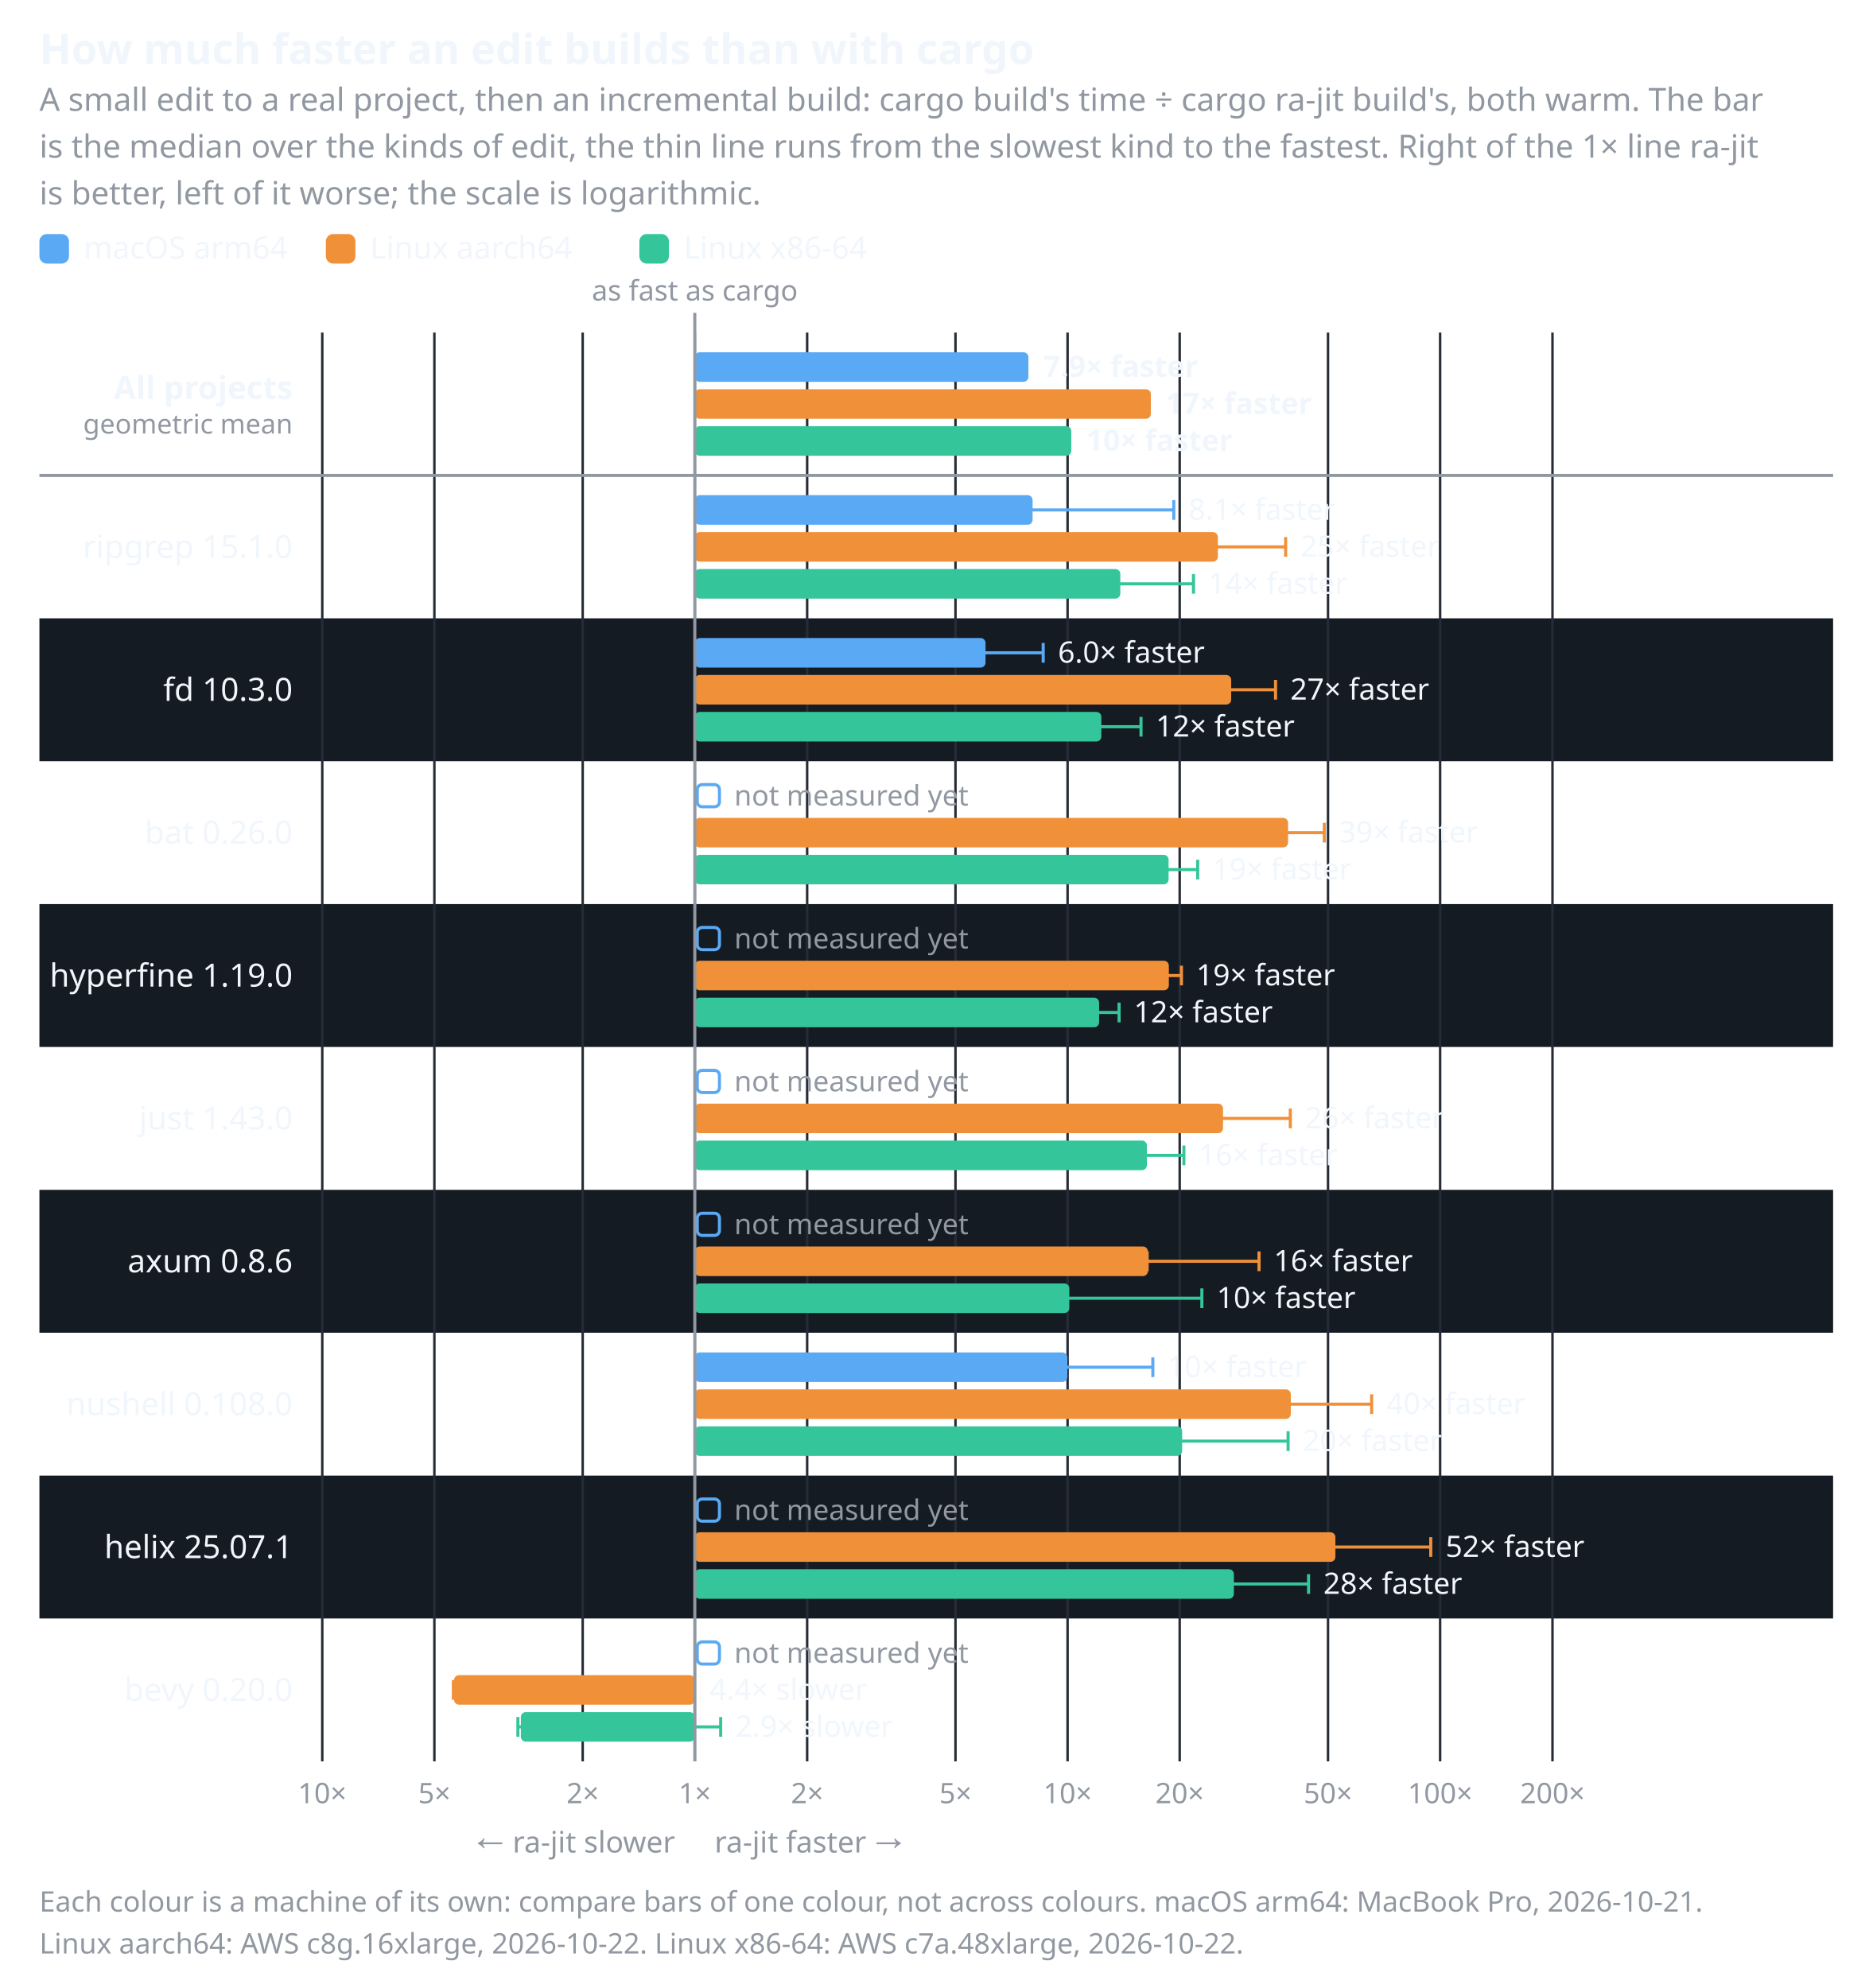
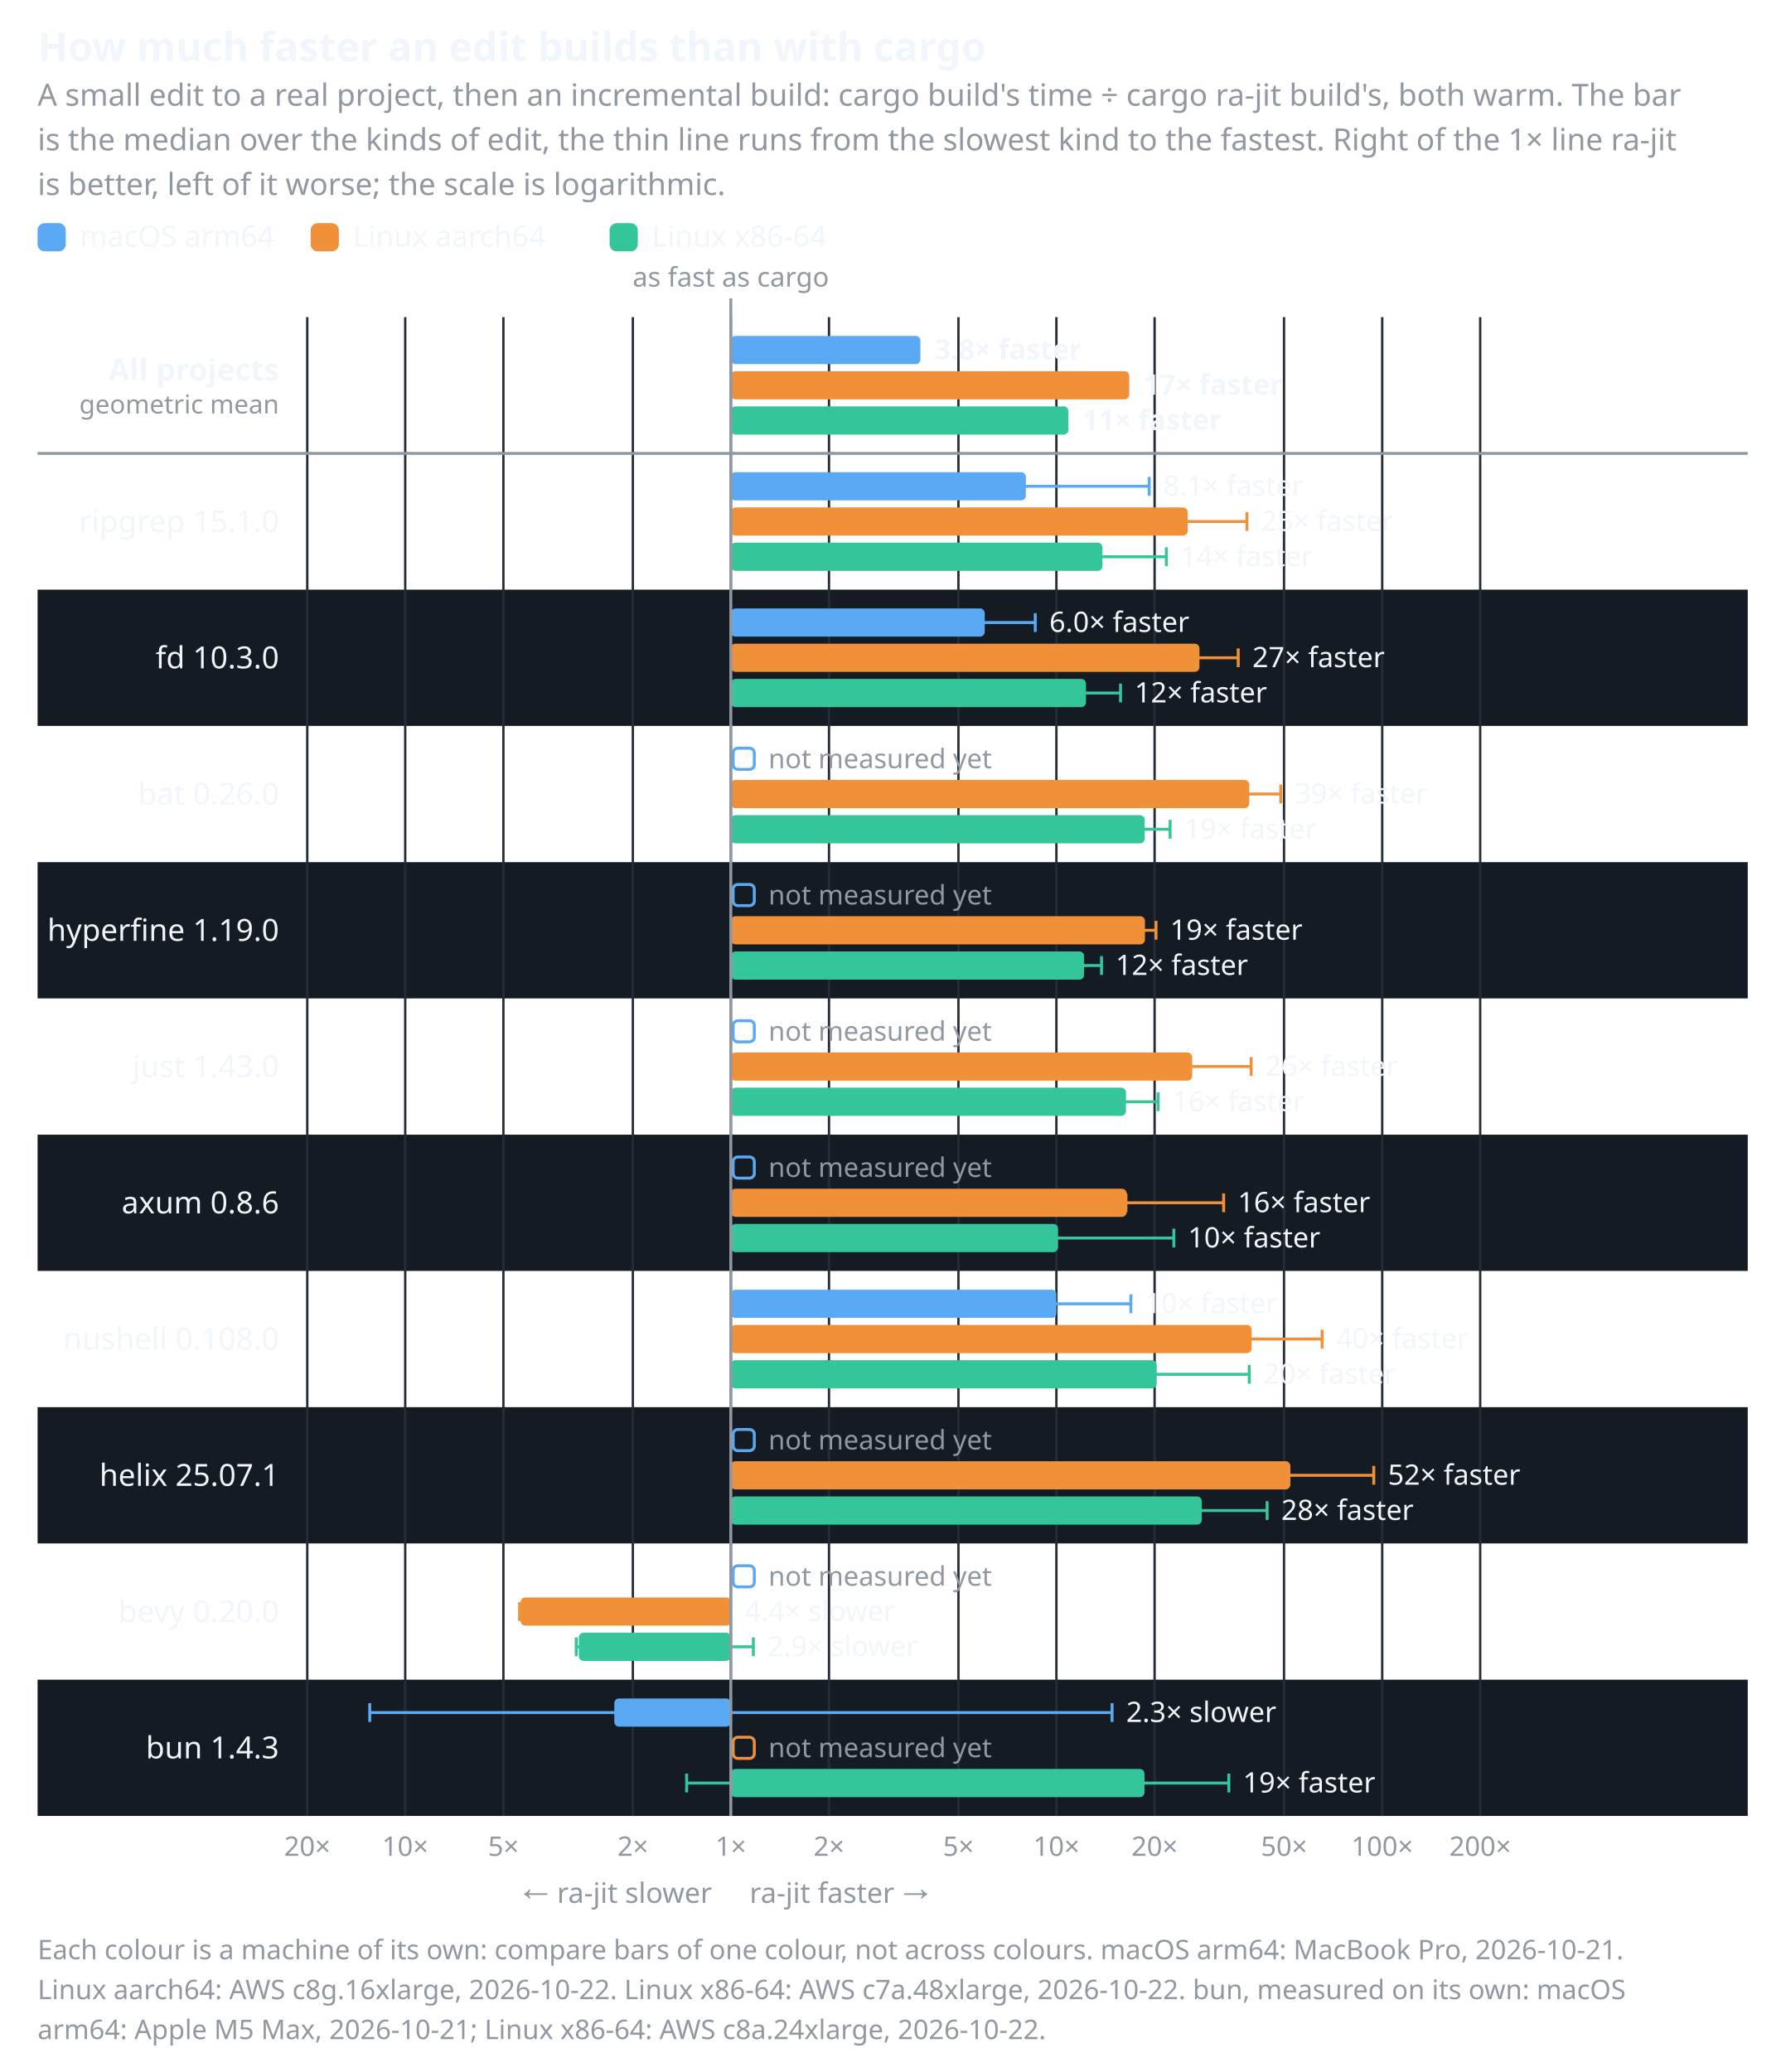
- <svg xmlns="http://www.w3.org/2000/svg" width="760" height="807" viewBox="0 0 760 807" role="img" aria-label="How much faster an edit builds than with cargo">
+ <svg xmlns="http://www.w3.org/2000/svg" width="760" height="882" viewBox="0 0 760 882" role="img" aria-label="How much faster an edit builds than with cargo">
  <style>text{font-family:-apple-system, BlinkMacSystemFont, 'Segoe UI', 'Noto Sans', Helvetica, Arial, sans-serif;fill:#f0f6fc}.d{fill:#9198a1}.b{font-weight:600}.v{font-variant-numeric:tabular-nums}.g{stroke:#262c36}.r{stroke:#9198a1;stroke-width:1.25}.z{fill:#151b23}.o{fill:none;stroke-width:1.25}.p0{fill:#5aa9f5}.w0{stroke:#5aa9f5}.p1{fill:#f0913a}.w1{stroke:#f0913a}.p2{fill:#34c69a}.w2{stroke:#34c69a}</style>
  <text x="16" y="26" font-size="17" class="b">How much faster an edit builds than with cargo</text>
  <text x="16" y="45" font-size="13" class="d">A small edit to a real project, then an incremental build: cargo build's time ÷ cargo ra-jit build's, both warm. The bar</text>
  <text x="16" y="64" font-size="13" class="d">is the median over the kinds of edit, the thin line runs from the slowest kind to the fastest. Right of the 1× line ra-jit</text>
  <text x="16" y="83" font-size="13" class="d">is better, left of it worse; the scale is logarithmic.</text>
  <rect x="16" y="95" width="12" height="12" rx="3" class="p0" />
  <text x="34" y="105" font-size="12.5">macOS arm64</text>
  <rect x="132.25" y="95" width="12" height="12" rx="3" class="p1" />
  <text x="150.2" y="105" font-size="12.5">Linux aarch64</text>
  <rect x="259.5" y="95" width="12" height="12" rx="3" class="p2" />
  <text x="277.5" y="105" font-size="12.5">Linux x86-64</text>
+   <rect x="16" y="715" width="728" height="58" class="z" />
  <rect x="16" y="599" width="728" height="58" class="z" />
  <rect x="16" y="483" width="728" height="58" class="z" />
  <rect x="16" y="367" width="728" height="58" class="z" />
  <rect x="16" y="251" width="728" height="58" class="z" />
-   <line x1="130.8" y1="135" x2="130.8" y2="715" class="g" />
-   <line x1="176.3" y1="135" x2="176.3" y2="715" class="g" />
-   <line x1="236.5" y1="135" x2="236.5" y2="715" class="g" />
-   <line x1="282" y1="135" x2="282" y2="715" class="g" />
-   <line x1="327.6" y1="135" x2="327.6" y2="715" class="g" />
-   <line x1="387.8" y1="135" x2="387.8" y2="715" class="g" />
-   <line x1="433.3" y1="135" x2="433.3" y2="715" class="g" />
-   <line x1="478.8" y1="135" x2="478.8" y2="715" class="g" />
-   <line x1="539" y1="135" x2="539" y2="715" class="g" />
-   <line x1="584.5" y1="135" x2="584.5" y2="715" class="g" />
-   <line x1="630.1" y1="135" x2="630.1" y2="715" class="g" />
+   <line x1="130.8" y1="135" x2="130.8" y2="773" class="g" />
+   <line x1="172.5" y1="135" x2="172.5" y2="773" class="g" />
+   <line x1="214.3" y1="135" x2="214.3" y2="773" class="g" />
+   <line x1="269.4" y1="135" x2="269.4" y2="773" class="g" />
+   <line x1="311.1" y1="135" x2="311.1" y2="773" class="g" />
+   <line x1="352.9" y1="135" x2="352.9" y2="773" class="g" />
+   <line x1="408" y1="135" x2="408" y2="773" class="g" />
+   <line x1="449.7" y1="135" x2="449.7" y2="773" class="g" />
+   <line x1="491.5" y1="135" x2="491.5" y2="773" class="g" />
+   <line x1="546.6" y1="135" x2="546.6" y2="773" class="g" />
+   <line x1="588.4" y1="135" x2="588.4" y2="773" class="g" />
+   <line x1="630.1" y1="135" x2="630.1" y2="773" class="g" />
  <line x1="16" y1="193" x2="744" y2="193" class="r" />
-   <rect x="282" y="143" width="135.4" height="12" rx="2" class="p0" />
-   <rect x="282" y="158" width="185.1" height="12" rx="2" class="p1" />
-   <rect x="282" y="173" width="152.8" height="12" rx="2" class="p2" />
-   <rect x="282" y="201" width="137.1" height="12" rx="2" class="p0" />
-   <path d="M384.1 207H476.4M384.1 203v8M476.4 203v8" class="o w0" />
-   <rect x="282" y="216" width="212.3" height="12" rx="2" class="p1" />
-   <path d="M466.2 222H521.8M466.2 218v8M521.8 218v8" class="o w1" />
-   <rect x="282" y="231" width="172.7" height="12" rx="2" class="p2" />
-   <path d="M432.3 237H484.4M432.3 233v8M484.4 233v8" class="o w2" />
-   <rect x="282" y="259" width="118" height="12" rx="2" class="p0" />
-   <path d="M395.8 265H423.4M395.8 261v8M423.4 261v8" class="o w0" />
-   <rect x="282" y="274" width="217.7" height="12" rx="2" class="p1" />
-   <path d="M481.9 280H517.7M481.9 276v8M517.7 276v8" class="o w1" />
-   <rect x="282" y="289" width="165" height="12" rx="2" class="p2" />
-   <path d="M433.2 295H463.1M433.2 291v8M463.1 291v8" class="o w2" />
-   <rect x="283" y="318.5" width="9" height="9" rx="2" class="o w0" />
-   <rect x="282" y="332" width="240.8" height="12" rx="2" class="p1" />
-   <path d="M501.1 338H537.5M501.1 334v8M537.5 334v8" class="o w1" />
-   <rect x="282" y="347" width="192.3" height="12" rx="2" class="p2" />
-   <path d="M440.8 353H486.1M440.8 349v8M486.1 349v8" class="o w2" />
-   <rect x="283" y="376.5" width="9" height="9" rx="2" class="o w0" />
-   <rect x="282" y="390" width="192.4" height="12" rx="2" class="p1" />
-   <path d="M427.7 396H479.5M427.7 392v8M479.5 392v8" class="o w1" />
-   <rect x="282" y="405" width="164.1" height="12" rx="2" class="p2" />
-   <path d="M408 411H454.2M408 407v8M454.2 407v8" class="o w2" />
-   <rect x="283" y="434.5" width="9" height="9" rx="2" class="o w0" />
-   <rect x="282" y="448" width="214.4" height="12" rx="2" class="p1" />
-   <path d="M484.3 454H523.7M484.3 450v8M523.7 450v8" class="o w1" />
-   <rect x="282" y="463" width="183.5" height="12" rx="2" class="p2" />
-   <path d="M448.7 469H480.5M448.7 465v8M480.5 465v8" class="o w2" />
-   <rect x="283" y="492.5" width="9" height="9" rx="2" class="o w0" />
-   <rect x="282" y="506" width="183.9" height="12" rx="2" class="p1" />
-   <path d="M465.6 512H511M465.6 508v8M511 508v8" class="o w1" />
-   <rect x="282" y="521" width="152" height="12" rx="2" class="p2" />
-   <path d="M433.1 527H487.8M433.1 523v8M487.8 523v8" class="o w2" />
-   <rect x="282" y="549" width="151.2" height="12" rx="2" class="p0" />
-   <path d="M373 555H467.9M373 551v8M467.9 551v8" class="o w0" />
-   <rect x="282" y="564" width="241.9" height="12" rx="2" class="p1" />
-   <path d="M493.1 570H556.7M493.1 566v8M556.7 566v8" class="o w1" />
-   <rect x="282" y="579" width="197.8" height="12" rx="2" class="p2" />
-   <path d="M400.2 585H522.8M400.2 581v8M522.8 581v8" class="o w2" />
-   <rect x="283" y="608.5" width="9" height="9" rx="2" class="o w0" />
-   <rect x="282" y="622" width="260" height="12" rx="2" class="p1" />
-   <path d="M510.7 628H580.7M510.7 624v8M580.7 624v8" class="o w1" />
-   <rect x="282" y="637" width="218.8" height="12" rx="2" class="p2" />
-   <path d="M458.8 643H531.1M458.8 639v8M531.1 639v8" class="o w2" />
-   <rect x="283" y="666.5" width="9" height="9" rx="2" class="o w0" />
-   <rect x="184.3" y="680" width="97.7" height="12" rx="2" class="p1" />
-   <path d="M184 686H206.7M184 682v8M206.7 682v8" class="o w1" />
-   <rect x="211.4" y="695" width="70.6" height="12" rx="2" class="p2" />
-   <path d="M210.2 701H292.5M210.2 697v8M292.5 697v8" class="o w2" />
-   <line x1="282" y1="127" x2="282" y2="715" class="r" />
-   <text x="130.8" y="732" font-size="11.5" text-anchor="middle" class="d v">10×</text>
-   <text x="176.3" y="732" font-size="11.5" text-anchor="middle" class="d v">5×</text>
-   <text x="236.5" y="732" font-size="11.5" text-anchor="middle" class="d v">2×</text>
-   <text x="282" y="732" font-size="11.5" text-anchor="middle" class="d v">1×</text>
-   <text x="327.6" y="732" font-size="11.5" text-anchor="middle" class="d v">2×</text>
-   <text x="387.8" y="732" font-size="11.5" text-anchor="middle" class="d v">5×</text>
-   <text x="433.3" y="732" font-size="11.5" text-anchor="middle" class="d v">10×</text>
-   <text x="478.8" y="732" font-size="11.5" text-anchor="middle" class="d v">20×</text>
-   <text x="539" y="732" font-size="11.5" text-anchor="middle" class="d v">50×</text>
-   <text x="584.5" y="732" font-size="11.5" text-anchor="middle" class="d v">100×</text>
-   <text x="630.1" y="732" font-size="11.5" text-anchor="middle" class="d v">200×</text>
+   <rect x="311.1" y="143" width="80.7" height="12" rx="2" class="p0" />
+   <rect x="311.1" y="158" width="169.6" height="12" rx="2" class="p1" />
+   <rect x="311.1" y="173" width="143.7" height="12" rx="2" class="p2" />
+   <rect x="311.1" y="201" width="125.6" height="12" rx="2" class="p0" />
+   <path d="M404.7 207H489.2M404.7 203v8M489.2 203v8" class="o w0" />
+   <rect x="311.1" y="216" width="194.5" height="12" rx="2" class="p1" />
+   <path d="M479.9 222H530.8M479.9 218v8M530.8 218v8" class="o w1" />
+   <rect x="311.1" y="231" width="158.2" height="12" rx="2" class="p2" />
+   <path d="M448.8 237H496.5M448.8 233v8M496.5 233v8" class="o w2" />
+   <rect x="311.1" y="259" width="108.1" height="12" rx="2" class="p0" />
+   <path d="M415.4 265H440.7M415.4 261v8M440.7 261v8" class="o w0" />
+   <rect x="311.1" y="274" width="199.5" height="12" rx="2" class="p1" />
+   <path d="M494.3 280H527.1M494.3 276v8M527.1 276v8" class="o w1" />
+   <rect x="311.1" y="289" width="151.2" height="12" rx="2" class="p2" />
+   <path d="M449.7 295H477M449.7 291v8M477 291v8" class="o w2" />
+   <rect x="312.1" y="318.5" width="9" height="9" rx="2" class="o w0" />
+   <rect x="311.1" y="332" width="220.7" height="12" rx="2" class="p1" />
+   <path d="M511.9 338H545.2M511.9 334v8M545.2 334v8" class="o w1" />
+   <rect x="311.1" y="347" width="176.2" height="12" rx="2" class="p2" />
+   <path d="M456.7 353H498.1M456.7 349v8M498.1 349v8" class="o w2" />
+   <rect x="312.1" y="376.5" width="9" height="9" rx="2" class="o w0" />
+   <rect x="311.1" y="390" width="176.3" height="12" rx="2" class="p1" />
+   <path d="M444.6 396H492.1M444.6 392v8M492.1 392v8" class="o w1" />
+   <rect x="311.1" y="405" width="150.4" height="12" rx="2" class="p2" />
+   <path d="M426.6 411H468.9M426.6 407v8M468.9 407v8" class="o w2" />
+   <rect x="312.1" y="434.5" width="9" height="9" rx="2" class="o w0" />
+   <rect x="311.1" y="448" width="196.4" height="12" rx="2" class="p1" />
+   <path d="M496.5 454H532.6M496.5 450v8M532.6 450v8" class="o w1" />
+   <rect x="311.1" y="463" width="168.2" height="12" rx="2" class="p2" />
+   <path d="M463.8 469H493M463.8 465v8M493 465v8" class="o w2" />
+   <rect x="312.1" y="492.5" width="9" height="9" rx="2" class="o w0" />
+   <rect x="311.1" y="506" width="168.5" height="12" rx="2" class="p1" />
+   <path d="M479.3 512H520.9M479.3 508v8M520.9 508v8" class="o w1" />
+   <rect x="311.1" y="521" width="139.3" height="12" rx="2" class="p2" />
+   <path d="M449.6 527H499.7M449.6 523v8M499.7 523v8" class="o w2" />
+   <rect x="311.1" y="549" width="138.6" height="12" rx="2" class="p0" />
+   <path d="M394.5 555H481.4M394.5 551v8M481.4 551v8" class="o w0" />
+   <rect x="311.1" y="564" width="221.7" height="12" rx="2" class="p1" />
+   <path d="M504.6 570H562.8M504.6 566v8M562.8 566v8" class="o w1" />
+   <rect x="311.1" y="579" width="181.3" height="12" rx="2" class="p2" />
+   <path d="M419.4 585H531.8M419.4 581v8M531.8 581v8" class="o w2" />
+   <rect x="312.1" y="608.5" width="9" height="9" rx="2" class="o w0" />
+   <rect x="311.1" y="622" width="238.2" height="12" rx="2" class="p1" />
+   <path d="M520.7 628H584.8M520.7 624v8M584.8 624v8" class="o w1" />
+   <rect x="311.1" y="637" width="200.5" height="12" rx="2" class="p2" />
+   <path d="M473.1 643H539.4M473.1 639v8M539.4 639v8" class="o w2" />
+   <rect x="312.1" y="666.5" width="9" height="9" rx="2" class="o w0" />
+   <rect x="221.6" y="680" width="89.6" height="12" rx="2" class="p1" />
+   <path d="M221.2 686H242.1M221.2 682v8M242.1 682v8" class="o w1" />
+   <rect x="246.4" y="695" width="64.7" height="12" rx="2" class="p2" />
+   <path d="M245.3 701H320.7M245.3 697v8M320.7 697v8" class="o w2" />
+   <rect x="261.5" y="723" width="49.6" height="12" rx="2" class="p0" />
+   <path d="M157.4 729H473.4M157.4 725v8M473.4 725v8" class="o w0" />
+   <rect x="312.1" y="739.5" width="9" height="9" rx="2" class="o w1" />
+   <rect x="311.1" y="753" width="176.1" height="12" rx="2" class="p2" />
+   <path d="M292.3 759H523.1M292.3 755v8M523.1 755v8" class="o w2" />
+   <line x1="311.1" y1="127" x2="311.1" y2="773" class="r" />
+   <text x="130.8" y="790" font-size="11.5" text-anchor="middle" class="d v">20×</text>
+   <text x="172.5" y="790" font-size="11.5" text-anchor="middle" class="d v">10×</text>
+   <text x="214.3" y="790" font-size="11.5" text-anchor="middle" class="d v">5×</text>
+   <text x="269.4" y="790" font-size="11.5" text-anchor="middle" class="d v">2×</text>
+   <text x="311.1" y="790" font-size="11.5" text-anchor="middle" class="d v">1×</text>
+   <text x="352.9" y="790" font-size="11.5" text-anchor="middle" class="d v">2×</text>
+   <text x="408" y="790" font-size="11.5" text-anchor="middle" class="d v">5×</text>
+   <text x="449.7" y="790" font-size="11.5" text-anchor="middle" class="d v">10×</text>
+   <text x="491.5" y="790" font-size="11.5" text-anchor="middle" class="d v">20×</text>
+   <text x="546.6" y="790" font-size="11.5" text-anchor="middle" class="d v">50×</text>
+   <text x="588.4" y="790" font-size="11.5" text-anchor="middle" class="d v">100×</text>
+   <text x="630.1" y="790" font-size="11.5" text-anchor="middle" class="d v">200×</text>
  <text x="118.8" y="162" font-size="13" text-anchor="end" class="b">All projects</text>
  <text x="118.8" y="176" font-size="11" text-anchor="end" class="d">geometric mean</text>
-   <text x="423.5" y="153" font-size="12" class="v b">7.9× faster</text>
-   <text x="473.1" y="168" font-size="12" class="v b">17× faster</text>
-   <text x="440.9" y="183" font-size="12" class="v b">10× faster</text>
+   <text x="397.8" y="153" font-size="12" class="v b">3.8× faster</text>
+   <text x="486.7" y="168" font-size="12" class="v b">17× faster</text>
+   <text x="460.8" y="183" font-size="12" class="v b">11× faster</text>
  <text x="118.8" y="226.5" font-size="13" text-anchor="end">ripgrep 15.1.0</text>
-   <text x="482.4" y="211" font-size="12" class="v">8.1× faster</text>
-   <text x="527.8" y="226" font-size="12" class="v">25× faster</text>
-   <text x="490.4" y="241" font-size="12" class="v">14× faster</text>
+   <text x="495.2" y="211" font-size="12" class="v">8.1× faster</text>
+   <text x="536.8" y="226" font-size="12" class="v">25× faster</text>
+   <text x="502.5" y="241" font-size="12" class="v">14× faster</text>
  <text x="118.8" y="284.5" font-size="13" text-anchor="end">fd 10.3.0</text>
-   <text x="429.4" y="269" font-size="12" class="v">6.0× faster</text>
-   <text x="523.7" y="284" font-size="12" class="v">27× faster</text>
-   <text x="469.1" y="299" font-size="12" class="v">12× faster</text>
+   <text x="446.7" y="269" font-size="12" class="v">6.0× faster</text>
+   <text x="533.1" y="284" font-size="12" class="v">27× faster</text>
+   <text x="483" y="299" font-size="12" class="v">12× faster</text>
  <text x="118.8" y="342.5" font-size="13" text-anchor="end">bat 0.26.0</text>
-   <text x="298" y="327" font-size="11.5" class="d">not measured yet</text>
-   <text x="543.5" y="342" font-size="12" class="v">39× faster</text>
-   <text x="492.1" y="357" font-size="12" class="v">19× faster</text>
+   <text x="327.1" y="327" font-size="11.5" class="d">not measured yet</text>
+   <text x="551.2" y="342" font-size="12" class="v">39× faster</text>
+   <text x="504.1" y="357" font-size="12" class="v">19× faster</text>
  <text x="118.8" y="400.5" font-size="13" text-anchor="end">hyperfine 1.19.0</text>
-   <text x="298" y="385" font-size="11.5" class="d">not measured yet</text>
-   <text x="485.5" y="400" font-size="12" class="v">19× faster</text>
-   <text x="460.2" y="415" font-size="12" class="v">12× faster</text>
+   <text x="327.1" y="385" font-size="11.5" class="d">not measured yet</text>
+   <text x="498.1" y="400" font-size="12" class="v">19× faster</text>
+   <text x="474.9" y="415" font-size="12" class="v">12× faster</text>
  <text x="118.8" y="458.5" font-size="13" text-anchor="end">just 1.43.0</text>
-   <text x="298" y="443" font-size="11.5" class="d">not measured yet</text>
-   <text x="529.7" y="458" font-size="12" class="v">26× faster</text>
-   <text x="486.5" y="473" font-size="12" class="v">16× faster</text>
+   <text x="327.1" y="443" font-size="11.5" class="d">not measured yet</text>
+   <text x="538.6" y="458" font-size="12" class="v">26× faster</text>
+   <text x="499" y="473" font-size="12" class="v">16× faster</text>
  <text x="118.8" y="516.5" font-size="13" text-anchor="end">axum 0.8.6</text>
-   <text x="298" y="501" font-size="11.5" class="d">not measured yet</text>
-   <text x="517" y="516" font-size="12" class="v">16× faster</text>
-   <text x="493.8" y="531" font-size="12" class="v">10× faster</text>
+   <text x="327.1" y="501" font-size="11.5" class="d">not measured yet</text>
+   <text x="526.9" y="516" font-size="12" class="v">16× faster</text>
+   <text x="505.7" y="531" font-size="12" class="v">10× faster</text>
  <text x="118.8" y="574.5" font-size="13" text-anchor="end">nushell 0.108.0</text>
-   <text x="473.9" y="559" font-size="12" class="v">10× faster</text>
-   <text x="562.7" y="574" font-size="12" class="v">40× faster</text>
-   <text x="528.8" y="589" font-size="12" class="v">20× faster</text>
+   <text x="487.4" y="559" font-size="12" class="v">10× faster</text>
+   <text x="568.8" y="574" font-size="12" class="v">40× faster</text>
+   <text x="537.8" y="589" font-size="12" class="v">20× faster</text>
  <text x="118.8" y="632.5" font-size="13" text-anchor="end">helix 25.07.1</text>
-   <text x="298" y="617" font-size="11.5" class="d">not measured yet</text>
-   <text x="586.7" y="632" font-size="12" class="v">52× faster</text>
-   <text x="537.1" y="647" font-size="12" class="v">28× faster</text>
+   <text x="327.1" y="617" font-size="11.5" class="d">not measured yet</text>
+   <text x="590.8" y="632" font-size="12" class="v">52× faster</text>
+   <text x="545.4" y="647" font-size="12" class="v">28× faster</text>
  <text x="118.8" y="690.5" font-size="13" text-anchor="end">bevy 0.20.0</text>
-   <text x="298" y="675" font-size="11.5" class="d">not measured yet</text>
-   <text x="288" y="690" font-size="12" class="v">4.4× slower</text>
-   <text x="298.5" y="705" font-size="12" class="v">2.9× slower</text>
-   <text x="282" y="122" font-size="11.5" text-anchor="middle" class="d">as fast as cargo</text>
-   <text x="274" y="752" font-size="12" text-anchor="end" class="d">← ra-jit slower</text>
-   <text x="290" y="752" font-size="12" class="d">ra-jit faster →</text>
-   <text x="16" y="776" font-size="11.5" class="d">Each colour is a machine of its own: compare bars of one colour, not across colours. macOS arm64: MacBook Pro, 2026-10-21.</text>
-   <text x="16" y="793" font-size="11.5" class="d">Linux aarch64: AWS c8g.16xlarge, 2026-10-22. Linux x86-64: AWS c7a.48xlarge, 2026-10-22.</text>
+   <text x="327.1" y="675" font-size="11.5" class="d">not measured yet</text>
+   <text x="317.1" y="690" font-size="12" class="v">4.4× slower</text>
+   <text x="326.7" y="705" font-size="12" class="v">2.9× slower</text>
+   <text x="118.8" y="748.5" font-size="13" text-anchor="end">bun 1.4.3</text>
+   <text x="479.4" y="733" font-size="12" class="v">2.3× slower</text>
+   <text x="327.1" y="748" font-size="11.5" class="d">not measured yet</text>
+   <text x="529.1" y="763" font-size="12" class="v">19× faster</text>
+   <text x="311.1" y="122" font-size="11.5" text-anchor="middle" class="d">as fast as cargo</text>
+   <text x="303.1" y="810" font-size="12" text-anchor="end" class="d">← ra-jit slower</text>
+   <text x="319.1" y="810" font-size="12" class="d">ra-jit faster →</text>
+   <text x="16" y="834" font-size="11.5" class="d">Each colour is a machine of its own: compare bars of one colour, not across colours. macOS arm64: MacBook Pro, 2026-10-21.</text>
+   <text x="16" y="851" font-size="11.5" class="d">Linux aarch64: AWS c8g.16xlarge, 2026-10-22. Linux x86-64: AWS c7a.48xlarge, 2026-10-22. bun, measured on its own: macOS</text>
+   <text x="16" y="868" font-size="11.5" class="d">arm64: Apple M5 Max, 2026-10-21; Linux x86-64: AWS c8a.24xlarge, 2026-10-22.</text>
</svg>
